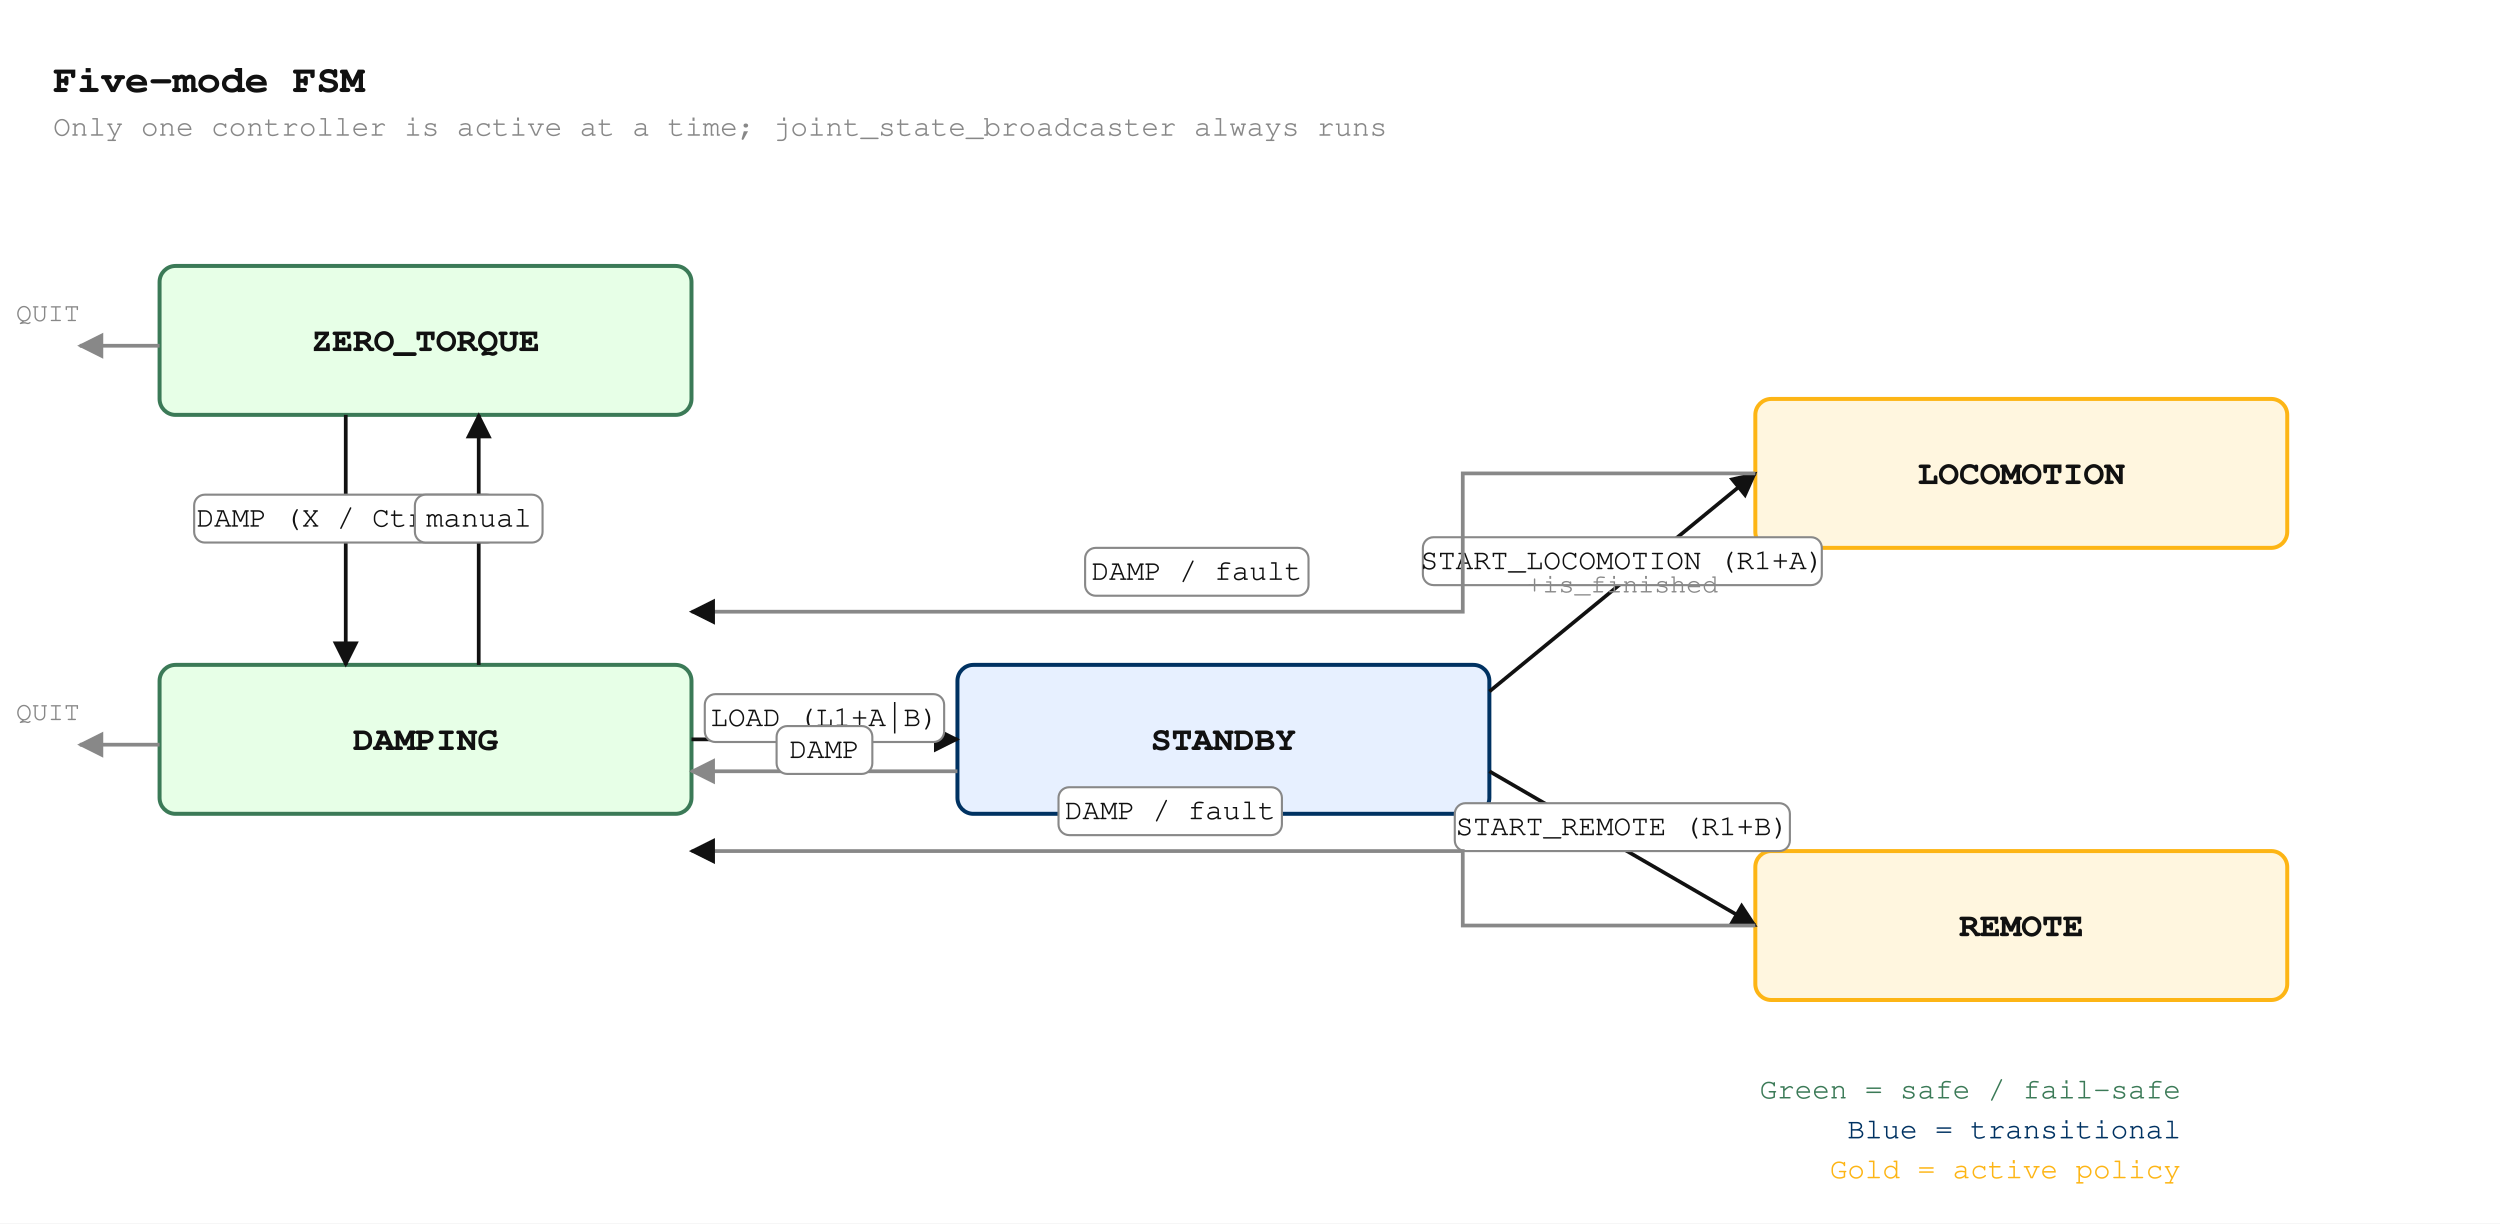
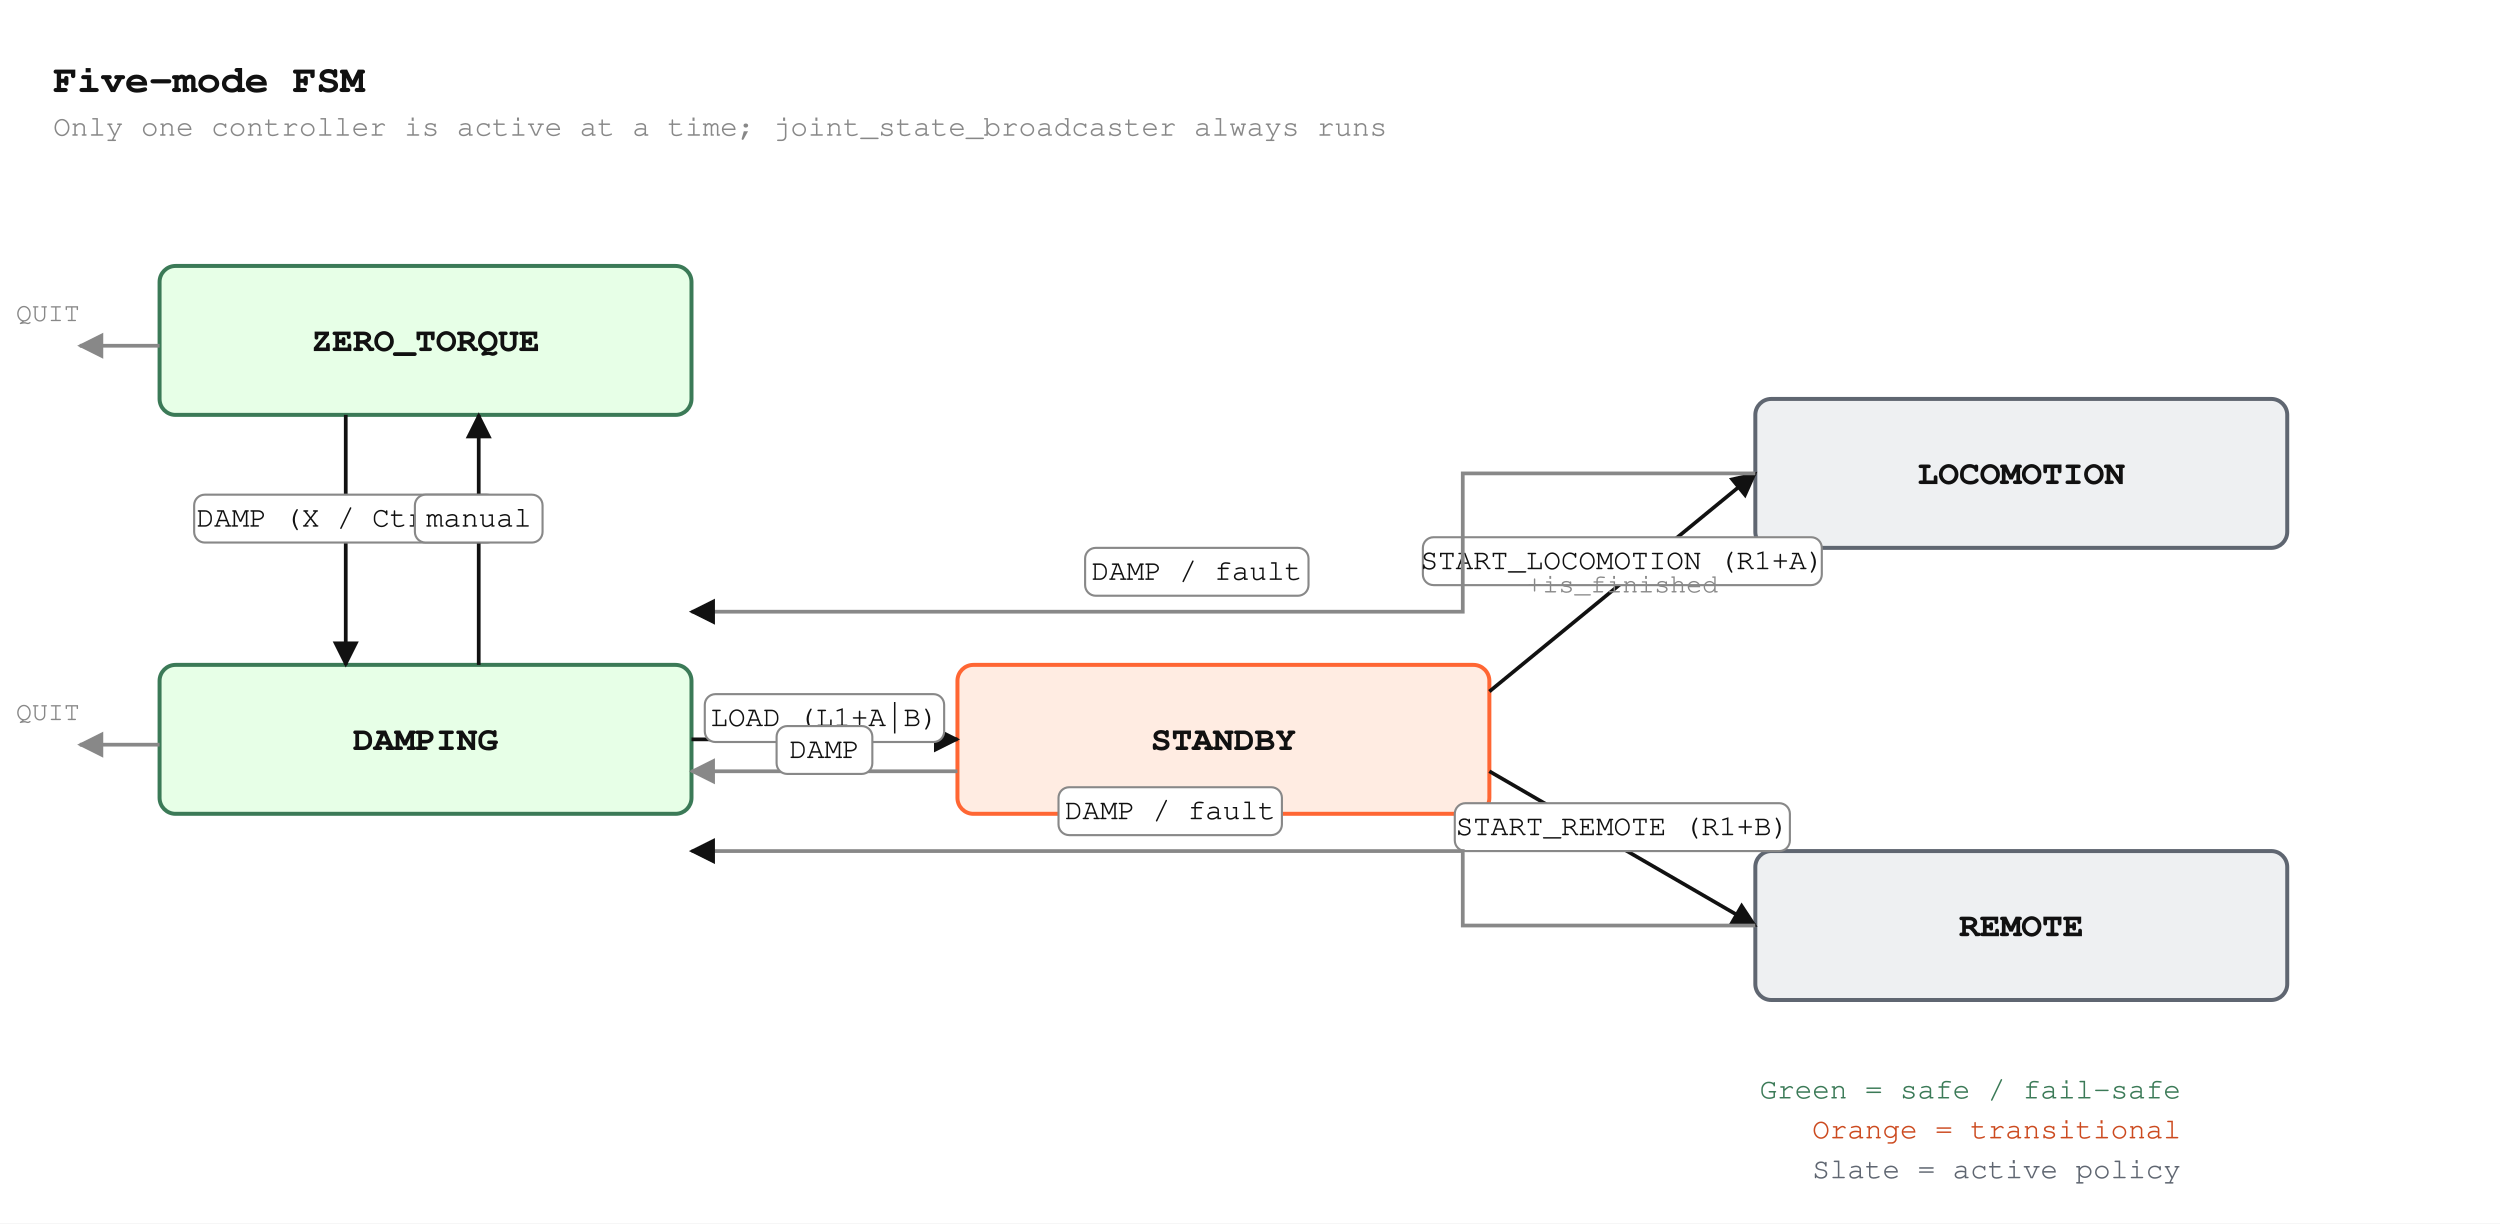
<svg xmlns="http://www.w3.org/2000/svg" viewBox="0 0 940 460" width="940" height="460" font-family="ui-monospace, Menlo, Consolas, Courier, monospace" font-size="13" fill="#111111" text-rendering="geometricPrecision">
  <defs>
    <marker id="arrow" viewBox="0 0 10 10" refX="9" refY="5" markerWidth="7" markerHeight="7" orient="auto-start-reverse">
      <path d="M 0 0 L 10 5 L 0 10 z" fill="#111111" />
    </marker>
    <marker id="arrow-grey" viewBox="0 0 10 10" refX="9" refY="5" markerWidth="7" markerHeight="7" orient="auto-start-reverse">
      <path d="M 0 0 L 10 5 L 0 10 z" fill="#888888" />
    </marker>
  </defs>
  <rect width="100%" height="100%" fill="white" />
  <text x="20" y="30" font-size="15" font-weight="700" text-anchor="start" fill="#111111" dominant-baseline="middle">Five-mode FSM</text>
  <text x="20" y="48" font-size="11" font-weight="400" text-anchor="start" fill="#888888" dominant-baseline="middle">Only one controller is active at a time; joint_state_broadcaster always runs</text>
  <rect x="60" y="100" width="200" height="56" rx="6" ry="6" fill="#E7FFE7" stroke="#3B7A57" stroke-width="1.5" />
  <text x="160" y="128" font-size="13" font-weight="600" text-anchor="middle" fill="#111111" dominant-baseline="middle">ZERO_TORQUE</text>
  <rect x="60" y="250" width="200" height="56" rx="6" ry="6" fill="#E7FFE7" stroke="#3B7A57" stroke-width="1.5" />
  <text x="160" y="278" font-size="13" font-weight="600" text-anchor="middle" fill="#111111" dominant-baseline="middle">DAMPING</text>
-   <rect x="360" y="250" width="200" height="56" rx="6" ry="6" fill="#E7F0FF" stroke="#003262" stroke-width="1.5" />
+   <rect x="360" y="250" width="200" height="56" rx="6" ry="6" fill="#ffece2" stroke="#ff6633" stroke-width="1.5" />
  <text x="460" y="278" font-size="13" font-weight="600" text-anchor="middle" fill="#111111" dominant-baseline="middle">STANDBY</text>
-   <rect x="660" y="150" width="200" height="56" rx="6" ry="6" fill="#FFF6DF" stroke="#FDB515" stroke-width="1.5" />
+   <rect x="660" y="150" width="200" height="56" rx="6" ry="6" fill="#eef0f2" stroke="#5f6671" stroke-width="1.5" />
  <text x="760" y="178" font-size="13" font-weight="600" text-anchor="middle" fill="#111111" dominant-baseline="middle">LOCOMOTION</text>
-   <rect x="660" y="320" width="200" height="56" rx="6" ry="6" fill="#FFF6DF" stroke="#FDB515" stroke-width="1.5" />
+   <rect x="660" y="320" width="200" height="56" rx="6" ry="6" fill="#eef0f2" stroke="#5f6671" stroke-width="1.5" />
  <text x="760" y="348" font-size="13" font-weight="600" text-anchor="middle" fill="#111111" dominant-baseline="middle">REMOTE</text>
  <line x1="130" y1="156" x2="130" y2="250" stroke="#111111" stroke-width="1.4" marker-end="url(#arrow)" />
  <rect x="73" y="186" width="114" height="18" rx="4" ry="4" fill="white" stroke="#888888" stroke-width="0.8" />
  <text x="130" y="195" font-size="11" font-weight="400" text-anchor="middle" fill="#111111" dominant-baseline="middle">DAMP (X / Ctrl+C)</text>
  <line x1="180" y1="250" x2="180" y2="156" stroke="#111111" stroke-width="1.4" marker-end="url(#arrow)" />
  <rect x="156" y="186" width="48" height="18" rx="4" ry="4" fill="white" stroke="#888888" stroke-width="0.8" />
  <text x="180" y="195" font-size="11" font-weight="400" text-anchor="middle" fill="#111111" dominant-baseline="middle">manual</text>
  <line x1="260" y1="278" x2="360" y2="278" stroke="#111111" stroke-width="1.4" marker-end="url(#arrow)" />
  <rect x="265" y="261" width="90" height="18" rx="4" ry="4" fill="white" stroke="#888888" stroke-width="0.8" />
  <text x="310" y="270" font-size="11" font-weight="400" text-anchor="middle" fill="#111111" dominant-baseline="middle">LOAD (L1+A|B)</text>
  <line x1="360" y1="290" x2="260" y2="290" stroke="#888888" stroke-width="1.4" marker-end="url(#arrow-grey)" />
  <rect x="292" y="273" width="36" height="18" rx="4" ry="4" fill="white" stroke="#888888" stroke-width="0.8" />
  <text x="310" y="282" font-size="11" font-weight="400" text-anchor="middle" fill="#111111" dominant-baseline="middle">DAMP</text>
  <line x1="560" y1="260" x2="660" y2="178" stroke="#111111" stroke-width="1.4" marker-end="url(#arrow)" />
  <rect x="535" y="202" width="150" height="18" rx="4" ry="4" fill="white" stroke="#888888" stroke-width="0.8" />
  <text x="610" y="211" font-size="11" font-weight="400" text-anchor="middle" fill="#111111" dominant-baseline="middle">START_LOCOMOTION (R1+A)</text>
  <text x="610" y="220" font-size="10" font-weight="400" text-anchor="middle" fill="#888888" dominant-baseline="middle">+is_finished</text>
  <line x1="560" y1="290" x2="660" y2="348" stroke="#111111" stroke-width="1.4" marker-end="url(#arrow)" />
  <rect x="547" y="302" width="126" height="18" rx="4" ry="4" fill="white" stroke="#888888" stroke-width="0.8" />
  <text x="610" y="311" font-size="11" font-weight="400" text-anchor="middle" fill="#111111" dominant-baseline="middle">START_REMOTE (R1+B)</text>
  <polyline points="660,178 550,178 550,230 450,230 260,230" fill="none" stroke="#888888" stroke-width="1.4" marker-end="url(#arrow)" />
  <rect x="408" y="206" width="84" height="18" rx="4" ry="4" fill="white" stroke="#888888" stroke-width="0.8" />
  <text x="450" y="215" font-size="11" font-weight="400" text-anchor="middle" fill="#111111" dominant-baseline="middle">DAMP / fault</text>
  <polyline points="660,348 550,348 550,320 450,320 260,320" fill="none" stroke="#888888" stroke-width="1.4" marker-end="url(#arrow)" />
  <rect x="398" y="296" width="84" height="18" rx="4" ry="4" fill="white" stroke="#888888" stroke-width="0.8" />
  <text x="440" y="305" font-size="11" font-weight="400" text-anchor="middle" fill="#111111" dominant-baseline="middle">DAMP / fault</text>
  <line x1="60" y1="130" x2="30" y2="130" stroke="#888888" stroke-width="1.4" marker-end="url(#arrow-grey)" />
  <text x="30" y="118" font-size="10" font-weight="400" text-anchor="end" fill="#888888" dominant-baseline="middle">QUIT</text>
  <line x1="60" y1="280" x2="30" y2="280" stroke="#888888" stroke-width="1.4" marker-end="url(#arrow-grey)" />
  <text x="30" y="268" font-size="10" font-weight="400" text-anchor="end" fill="#888888" dominant-baseline="middle">QUIT</text>
  <text x="820" y="410" font-size="11" font-weight="400" text-anchor="end" fill="#3B7A57" dominant-baseline="middle">Green = safe / fail-safe</text>
-   <text x="820" y="425" font-size="11" font-weight="400" text-anchor="end" fill="#003262" dominant-baseline="middle">Blue = transitional</text>
-   <text x="820" y="440" font-size="11" font-weight="400" text-anchor="end" fill="#FDB515" dominant-baseline="middle">Gold = active policy</text>
+   <text x="820" y="425" font-size="11" font-weight="400" text-anchor="end" fill="#cc4a1f" dominant-baseline="middle">Orange = transitional</text>
+   <text x="820" y="440" font-size="11" font-weight="400" text-anchor="end" fill="#5f6671" dominant-baseline="middle">Slate = active policy</text>
</svg>
